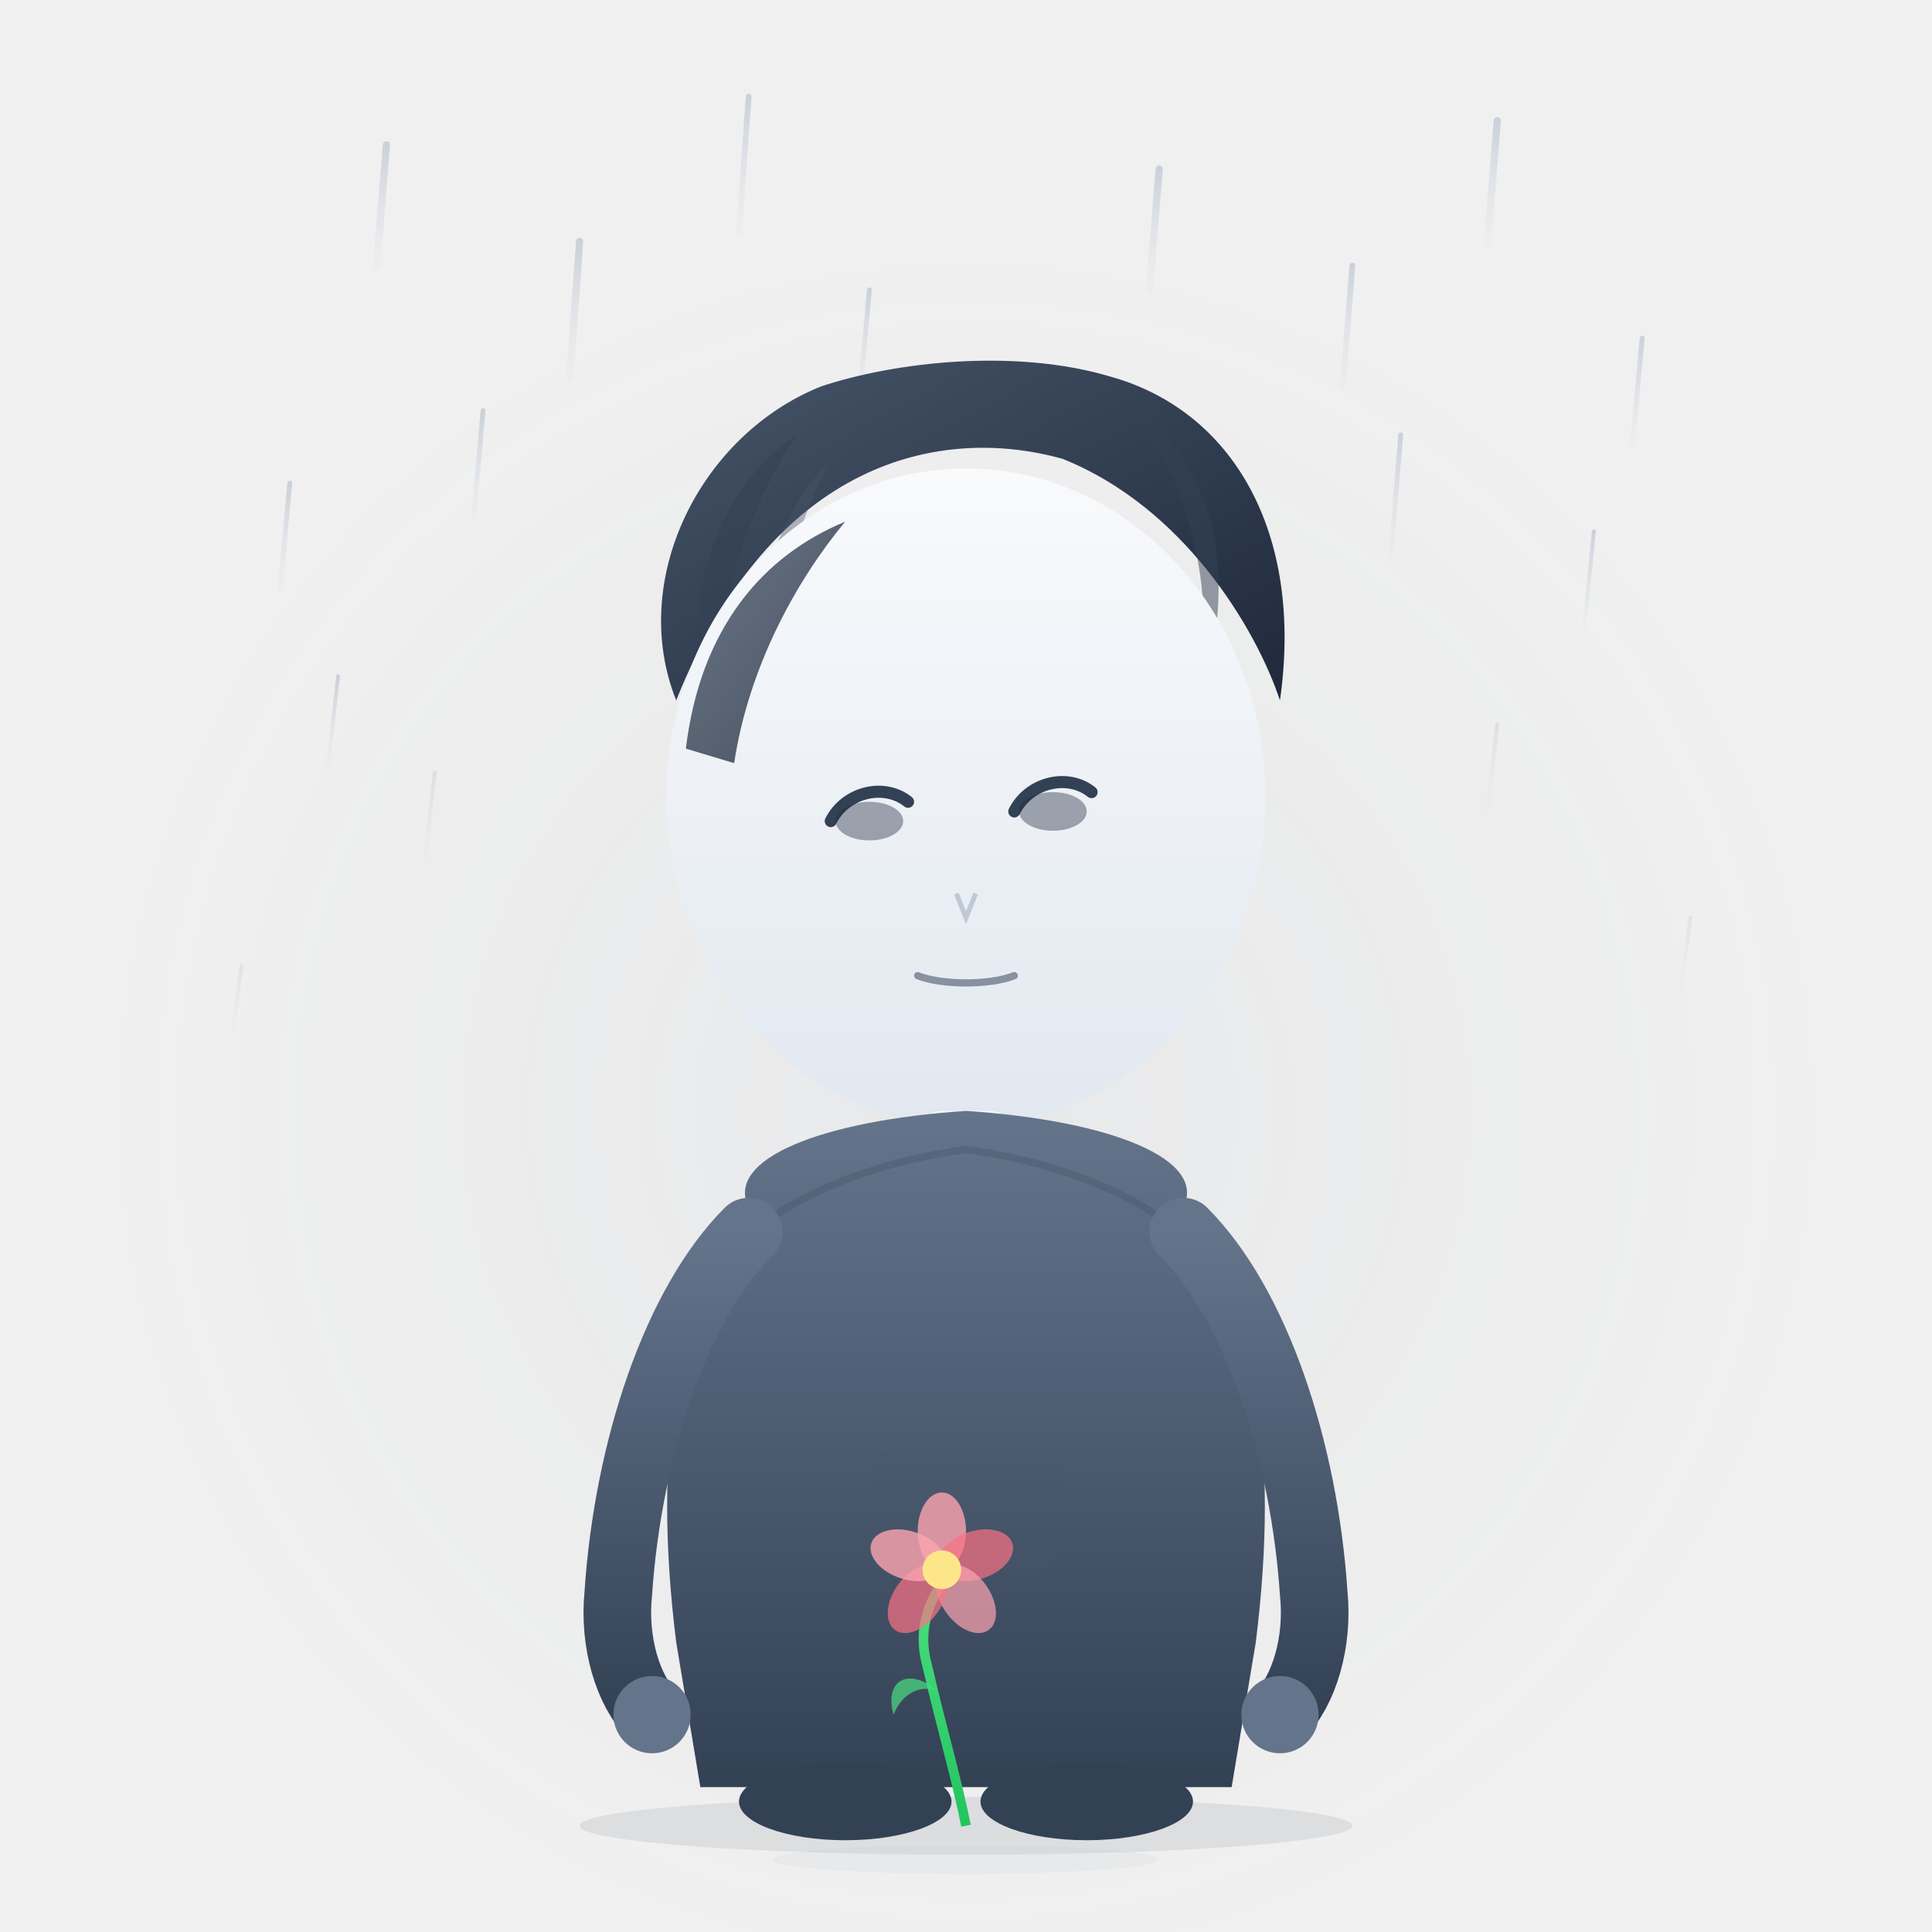
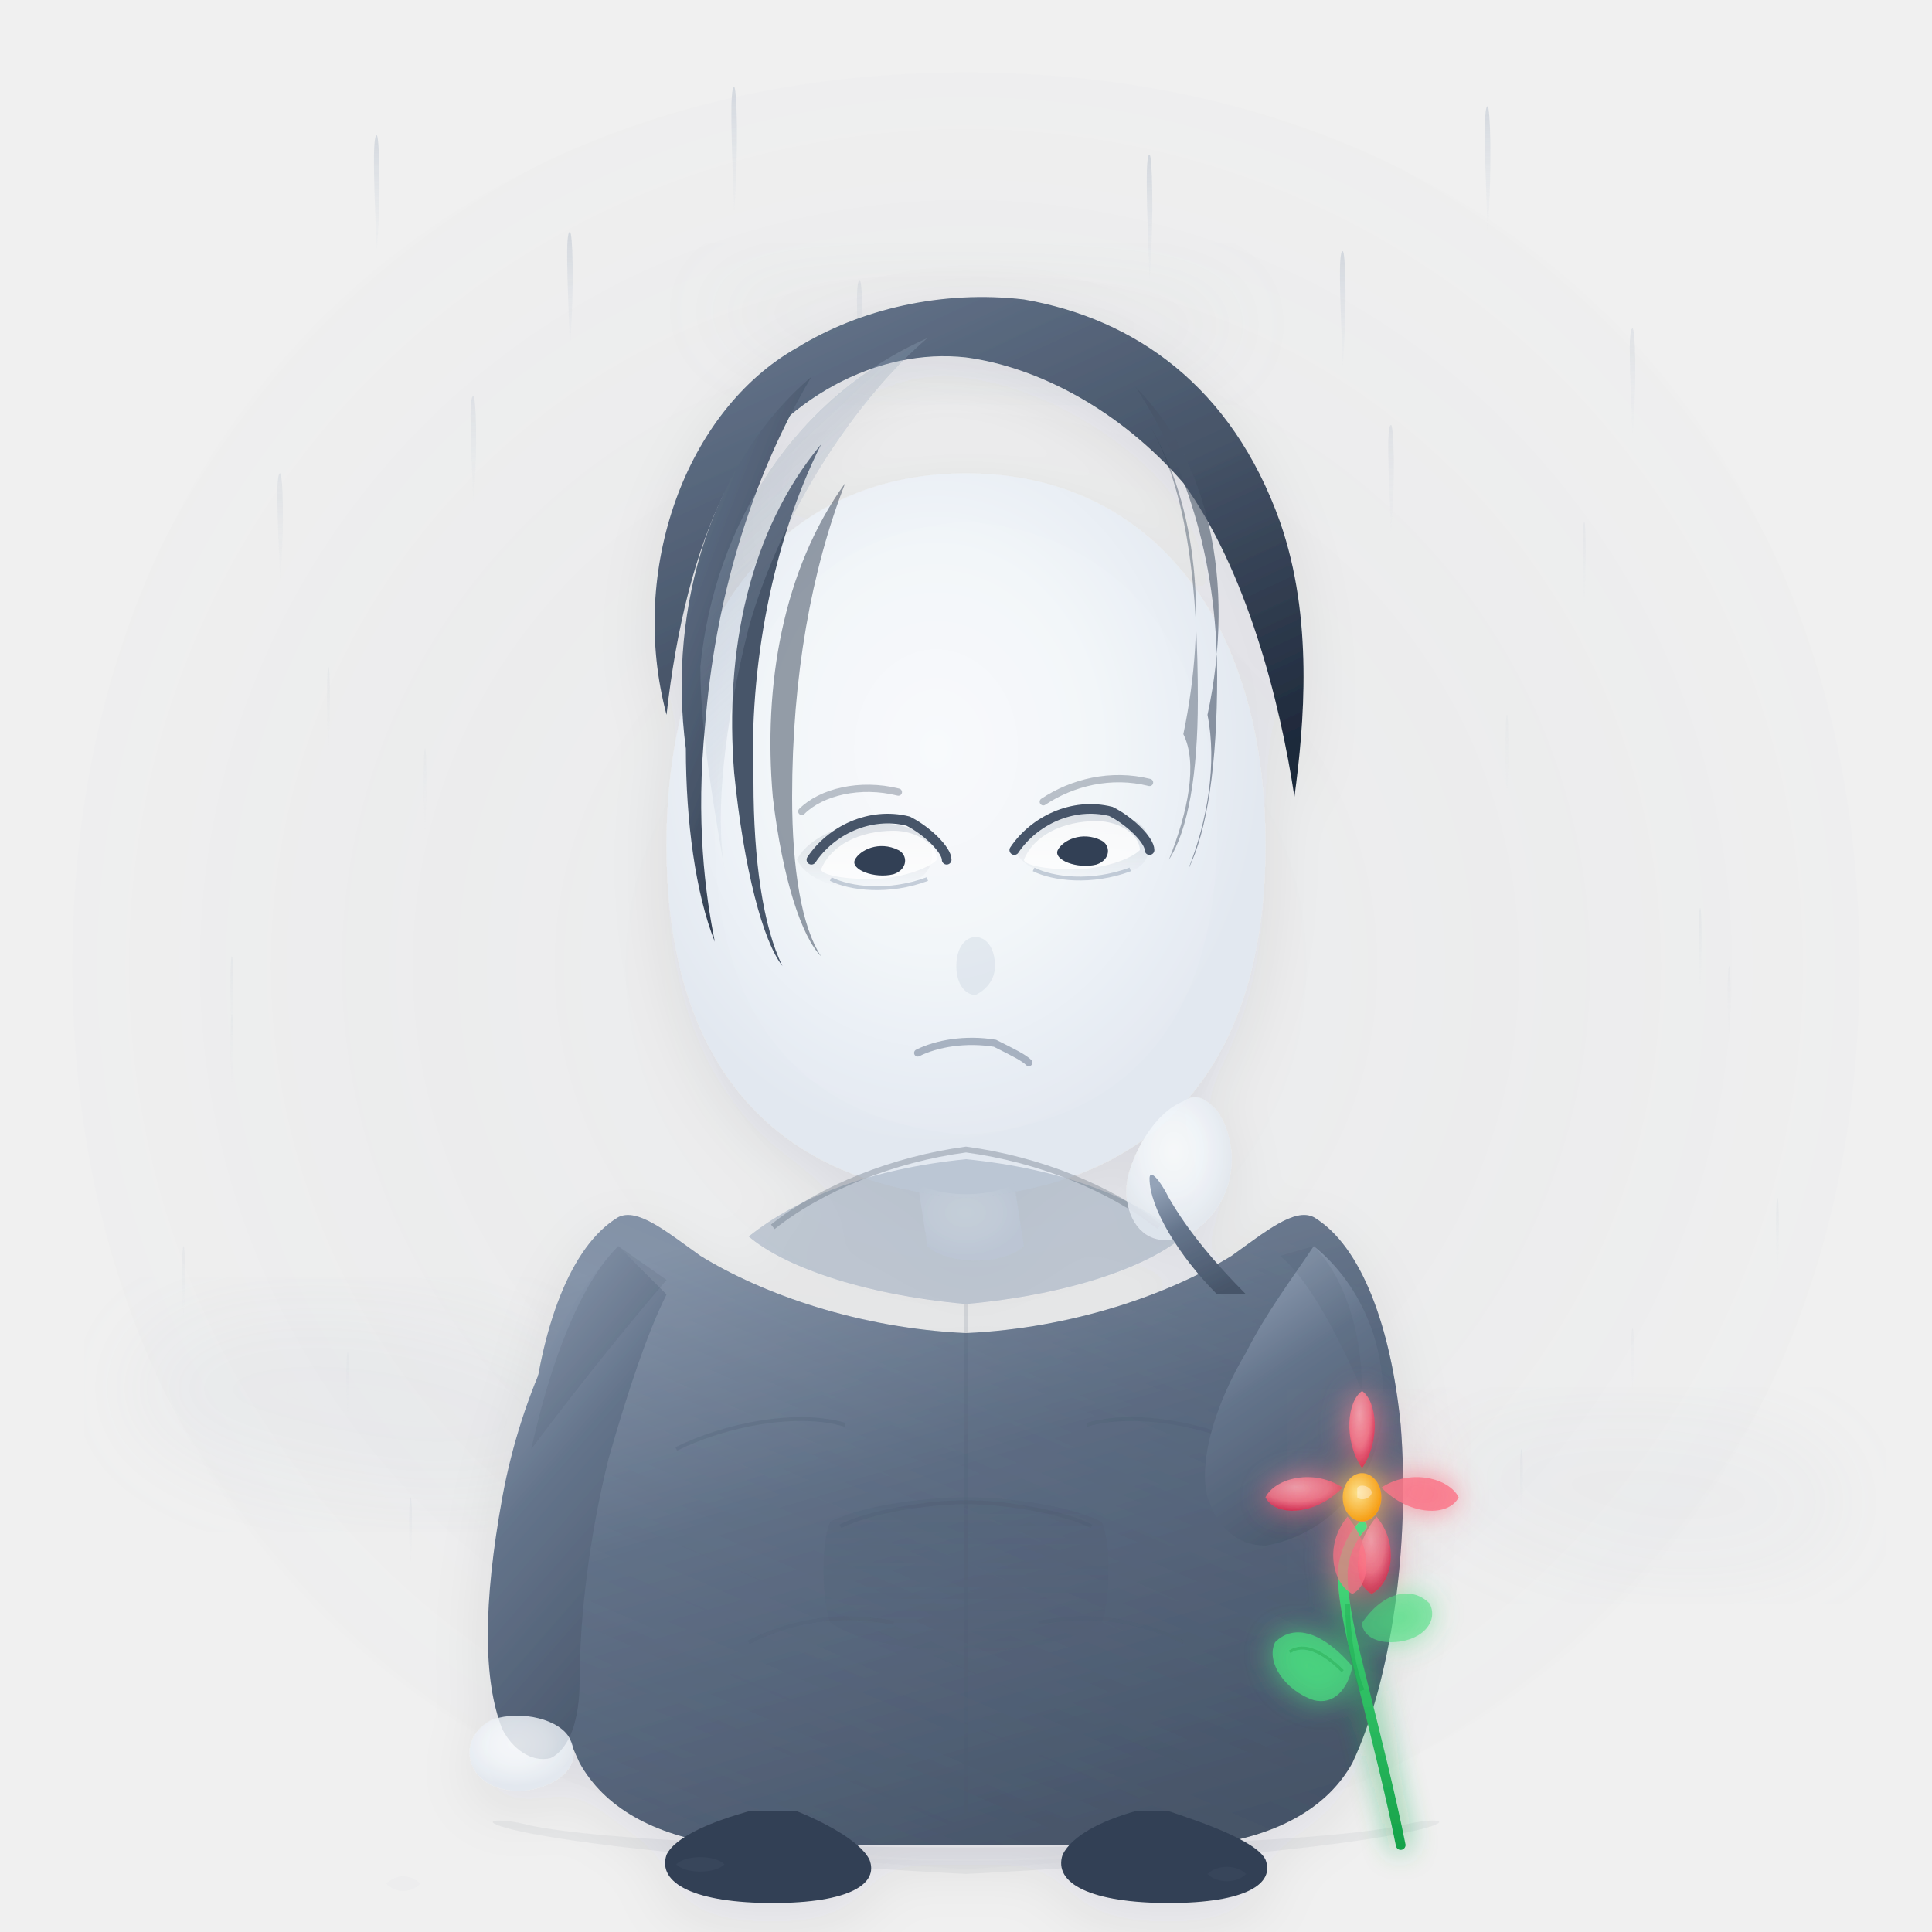
<svg xmlns="http://www.w3.org/2000/svg" viewBox="0 0 400 400" fill="none">
  <defs>
-     <linearGradient id="hiro-body" x1="0.5" y1="0" x2="0.5" y2="1">
+     <radialGradient id="h-skin" cx="0.45" cy="0.38" r="0.55">
+       <stop offset="0%" stop-color="#F8FAFC" />
+       <stop offset="50%" stop-color="#F1F5F9" />
+       <stop offset="100%" stop-color="#E2E8F0" />
+     </radialGradient>
+     <linearGradient id="h-hoodie" x1="0.3" y1="0" x2="0.7" y2="1">
+       <stop offset="0%" stop-color="#94A3B8" />
+       <stop offset="40%" stop-color="#64748B" />
+       <stop offset="100%" stop-color="#475569" />
+     </linearGradient>
+     <linearGradient id="h-hoodie-shade" x1="0.8" y1="0" x2="0.2" y2="1">
+       <stop offset="0%" stop-color="#334155" stop-opacity="0.25" />
+       <stop offset="100%" stop-color="#334155" stop-opacity="0" />
+     </linearGradient>
+     <linearGradient id="h-hair" x1="0.2" y1="0" x2="0.8" y2="1">
      <stop offset="0%" stop-color="#64748B" />
-       <stop offset="100%" stop-color="#334155" />
-     </linearGradient>
-     <linearGradient id="hiro-face" x1="0.5" y1="0" x2="0.5" y2="1">
-       <stop offset="0%" stop-color="#F8FAFC" />
-       <stop offset="100%" stop-color="#E2E8F0" />
-     </linearGradient>
-     <linearGradient id="hiro-hair" x1="0" y1="0" x2="1" y2="1">
-       <stop offset="0%" stop-color="#475569" />
+       <stop offset="50%" stop-color="#475569" />
      <stop offset="100%" stop-color="#1E293B" />
    </linearGradient>
-     <linearGradient id="hiro-flower-stem" x1="0.5" y1="0" x2="0.5" y2="1">
-       <stop offset="0%" stop-color="#4ADE80" />
-       <stop offset="100%" stop-color="#22C55E" />
+     <linearGradient id="h-hair-hi" x1="0.3" y1="0" x2="0.7" y2="1">
+       <stop offset="0%" stop-color="#94A3B8" stop-opacity="0.4" />
+       <stop offset="100%" stop-color="#94A3B8" stop-opacity="0" />
    </linearGradient>
-     <radialGradient id="hiro-glow" cx="0.5" cy="0.5" r="0.5">
-       <stop offset="0%" stop-color="#64748B" stop-opacity="0.06" />
+     <radialGradient id="h-atmo" cx="0.5" cy="0.5" r="0.6">
+       <stop offset="0%" stop-color="#94A3B8" stop-opacity="0.06" />
      <stop offset="100%" stop-color="#64748B" stop-opacity="0" />
    </radialGradient>
-     <linearGradient id="hiro-rain" x1="0.5" y1="0" x2="0.5" y2="1">
-       <stop offset="0%" stop-color="#94A3B8" stop-opacity="0.4" />
-       <stop offset="100%" stop-color="#CBD5E1" stop-opacity="0.1" />
+     <linearGradient id="h-rain" x1="0.5" y1="0" x2="0.5" y2="1">
+       <stop offset="0%" stop-color="#94A3B8" stop-opacity="0.45" />
+       <stop offset="100%" stop-color="#CBD5E1" stop-opacity="0.08" />
+     </linearGradient>
+     <linearGradient id="h-rain-fine" x1="0.5" y1="0" x2="0.5" y2="1">
+       <stop offset="0%" stop-color="#94A3B8" stop-opacity="0.25" />
+       <stop offset="100%" stop-color="#CBD5E1" stop-opacity="0.05" />
+     </linearGradient>
+     <radialGradient id="h-petal" cx="0.4" cy="0.3" r="0.7">
+       <stop offset="0%" stop-color="#FDA4AF" />
+       <stop offset="60%" stop-color="#FB7185" />
+       <stop offset="100%" stop-color="#E11D48" />
+     </radialGradient>
+     <radialGradient id="h-flower-center" cx="0.4" cy="0.4" r="0.6">
+       <stop offset="0%" stop-color="#FDE68A" />
+       <stop offset="100%" stop-color="#F59E0B" />
+     </radialGradient>
+     <linearGradient id="h-stem" x1="0.5" y1="0" x2="0.5" y2="1">
+       <stop offset="0%" stop-color="#4ADE80" />
+       <stop offset="100%" stop-color="#16A34A" />
+     </linearGradient>
+     <filter id="h-shadow" x="-15%" y="-15%" width="130%" height="140%">
+       <feGaussianBlur in="SourceAlpha" stdDeviation="6" result="blur" />
+       <feOffset dx="0" dy="4" result="shifted" />
+       <feFlood flood-color="#1E293B" flood-opacity="0.08" />
+       <feComposite in2="shifted" operator="in" />
+       <feMerge>
+         <feMergeNode />
+         <feMergeNode in="SourceGraphic" />
+       </feMerge>
+     </filter>
+     <filter id="h-flower-glow" x="-40%" y="-40%" width="180%" height="180%">
+       <feGaussianBlur stdDeviation="3" result="glow" />
+       <feMerge>
+         <feMergeNode in="glow" />
+         <feMergeNode in="SourceGraphic" />
+       </feMerge>
+     </filter>
+     <filter id="h-mist" x="-10%" y="-10%" width="120%" height="120%">
+       <feGaussianBlur stdDeviation="8" />
+     </filter>
+     <linearGradient id="h-eye-shadow" x1="0.5" y1="0" x2="0.5" y2="1">
+       <stop offset="0%" stop-color="#475569" stop-opacity="0.15" />
+       <stop offset="100%" stop-color="#475569" stop-opacity="0" />
+     </linearGradient>
+     <linearGradient id="h-pocket" x1="0.5" y1="0" x2="0.5" y2="1">
+       <stop offset="0%" stop-color="#475569" stop-opacity="0.15" />
+       <stop offset="100%" stop-color="#475569" stop-opacity="0.05" />
    </linearGradient>
  </defs>
-   <circle cx="200" cy="230" r="180" fill="url(#hiro-glow)" />
-   <line x1="80" y1="30" x2="78" y2="55" stroke="url(#hiro-rain)" stroke-width="1.5" stroke-linecap="round" />
-   <line x1="120" y1="50" x2="118" y2="78" stroke="url(#hiro-rain)" stroke-width="1.5" stroke-linecap="round" />
-   <line x1="155" y1="20" x2="153" y2="48" stroke="url(#hiro-rain)" stroke-width="1.2" stroke-linecap="round" />
-   <line x1="240" y1="35" x2="238" y2="60" stroke="url(#hiro-rain)" stroke-width="1.5" stroke-linecap="round" />
-   <line x1="280" y1="55" x2="278" y2="80" stroke="url(#hiro-rain)" stroke-width="1.2" stroke-linecap="round" />
-   <line x1="310" y1="25" x2="308" y2="50" stroke="url(#hiro-rain)" stroke-width="1.5" stroke-linecap="round" />
-   <line x1="100" y1="85" x2="98" y2="108" stroke="url(#hiro-rain)" stroke-width="1" stroke-linecap="round" />
-   <line x1="290" y1="90" x2="288" y2="115" stroke="url(#hiro-rain)" stroke-width="1" stroke-linecap="round" />
-   <line x1="60" y1="100" x2="58" y2="122" stroke="url(#hiro-rain)" stroke-width="1" stroke-linecap="round" />
-   <line x1="340" y1="70" x2="338" y2="92" stroke="url(#hiro-rain)" stroke-width="1" stroke-linecap="round" />
-   <line x1="180" y1="60" x2="178" y2="82" stroke="url(#hiro-rain)" stroke-width="1" stroke-linecap="round" />
-   <line x1="330" y1="110" x2="328" y2="130" stroke="url(#hiro-rain)" stroke-width="0.8" stroke-linecap="round" />
-   <line x1="70" y1="140" x2="68" y2="158" stroke="url(#hiro-rain)" stroke-width="0.8" stroke-linecap="round" />
-   <path d="M140 145 C130 120, 145 90, 170 80 C185 75, 210 72, 230 78 C255 85, 270 110, 265 145 C260 130, 245 105, 220 95 C195 88, 160 95, 140 145 Z" fill="url(#hiro-hair)" />
-   <path d="M145 140 C142 120, 150 100, 165 90 C155 105, 148 125, 150 145 Z" fill="#334155" opacity="0.6" />
-   <path d="M155 148 C155 130, 158 110, 172 95 C162 115, 158 135, 160 150 Z" fill="#475569" opacity="0.4" />
-   <path d="M250 140 C256 115, 250 95, 235 85 C245 100, 252 120, 248 140 Z" fill="#334155" opacity="0.5" />
-   <ellipse cx="200" cy="165" rx="62" ry="68" fill="url(#hiro-face)" />
-   <path d="M142 155 C145 130, 158 115, 175 108 C165 120, 155 138, 152 158 Z" fill="url(#hiro-hair)" opacity="0.8" />
-   <path d="M172 170 C175 164, 183 162, 188 166" stroke="#334155" stroke-width="2.5" fill="none" stroke-linecap="round" />
-   <ellipse cx="180" cy="170" rx="7" ry="4" fill="#1E293B" opacity="0.4" />
-   <path d="M210 168 C213 162, 221 160, 226 164" stroke="#334155" stroke-width="2.5" fill="none" stroke-linecap="round" />
-   <ellipse cx="218" cy="168" rx="7" ry="4" fill="#1E293B" opacity="0.4" />
-   <path d="M198 185 L200 190 L202 185" stroke="#94A3B8" stroke-width="1" fill="none" opacity="0.5" />
-   <path d="M190 202 C195 204, 205 204, 210 202" stroke="#475569" stroke-width="1.5" fill="none" stroke-linecap="round" opacity="0.6" />
-   <rect x="190" y="230" width="20" height="18" rx="5" fill="url(#hiro-face)" opacity="0.8" />
-   <path d="M155 250 C150 240, 170 232, 200 230 C230 232, 250 240, 245 250 C260 270, 265 300, 260 340 L255 370 L145 370 L140 340 C135 300, 140 270, 155 250 Z" fill="url(#hiro-body)" />
-   <path d="M160 252 C170 245, 185 240, 200 238 C215 240, 230 245, 240 252" stroke="#475569" stroke-width="1.5" fill="none" opacity="0.4" />
-   <rect x="180" y="300" width="40" height="25" rx="5" fill="#475569" opacity="0.2" />
-   <path d="M155 255 C140 270, 130 300, 128 330 C127 340, 130 350, 135 355" stroke="url(#hiro-body)" stroke-width="14" fill="none" stroke-linecap="round" />
-   <path d="M245 255 C260 270, 270 300, 272 330 C273 340, 270 350, 265 355" stroke="url(#hiro-body)" stroke-width="14" fill="none" stroke-linecap="round" />
-   <circle cx="135" cy="355" r="8" fill="#64748B" />
-   <circle cx="265" cy="355" r="8" fill="#64748B" />
-   <ellipse cx="175" cy="373" rx="22" ry="8" fill="#334155" />
-   <ellipse cx="225" cy="373" rx="22" ry="8" fill="#334155" />
-   <ellipse cx="200" cy="378" rx="80" ry="6" fill="#334155" opacity="0.1" />
-   <path d="M200 378 C198 368, 195 358, 192 345 C190 338, 192 332, 195 328" stroke="url(#hiro-flower-stem)" stroke-width="2" fill="none" />
-   <path d="M194 350 C188 345, 183 348, 185 355 C187 350, 191 349, 194 350 Z" fill="#4ADE80" opacity="0.7" />
-   <g transform="translate(195, 325)">
-     <ellipse cx="0" cy="-8" rx="5" ry="8" fill="#FDA4AF" opacity="0.8" />
-     <ellipse cx="7" cy="-3" rx="5" ry="8" fill="#FB7185" opacity="0.7" transform="rotate(72, 7, -3)" />
-     <ellipse cx="5" cy="6" rx="5" ry="8" fill="#FDA4AF" opacity="0.7" transform="rotate(144, 5, 6)" />
-     <ellipse cx="-5" cy="6" rx="5" ry="8" fill="#FB7185" opacity="0.7" transform="rotate(216, -5, 6)" />
-     <ellipse cx="-7" cy="-3" rx="5" ry="8" fill="#FDA4AF" opacity="0.8" transform="rotate(288, -7, -3)" />
-     <circle cx="0" cy="0" r="4" fill="#FDE68A" />
+   <path d="M200 15 C310 15, 385 90, 385 200 C385 310, 310 385, 200 385 C90 385, 15 310, 15 200 C15 90, 90 15, 200 15 Z" fill="url(#h-atmo)" />
+   <g filter="url(#h-mist)" opacity="0.06">
+     <path d="M30 280 C50 260, 100 270, 120 285 C140 300, 110 320, 70 310 C40 305, 20 295, 30 280 Z" fill="#94A3B8" />
  </g>
-   <ellipse cx="200" cy="385" rx="40" ry="3" fill="#94A3B8" opacity="0.08" />
-   <line x1="90" y1="160" x2="88" y2="178" stroke="url(#hiro-rain)" stroke-width="0.8" stroke-linecap="round" opacity="0.5" />
-   <line x1="310" y1="150" x2="308" y2="168" stroke="url(#hiro-rain)" stroke-width="0.8" stroke-linecap="round" opacity="0.5" />
-   <line x1="50" y1="200" x2="48" y2="215" stroke="url(#hiro-rain)" stroke-width="0.8" stroke-linecap="round" opacity="0.4" />
-   <line x1="350" y1="190" x2="348" y2="205" stroke="url(#hiro-rain)" stroke-width="0.8" stroke-linecap="round" opacity="0.4" />
+   <g filter="url(#h-mist)" opacity="0.05">
+     <path d="M300 300 C320 285, 370 290, 380 305 C390 320, 360 335, 330 325 C310 318, 290 310, 300 300 Z" fill="#94A3B8" />
+   </g>
+   <g filter="url(#h-mist)" opacity="0.04">
+     <path d="M150 60 C170 50, 230 52, 250 60 C270 70, 240 85, 200 80 C165 76, 140 70, 150 60 Z" fill="#94A3B8" />
+   </g>
+   <g opacity="0.7">
+     <path d="M78 28 C78.5 28, 79 40, 78 52 C77.5 40, 77 28, 78 28 Z" fill="url(#h-rain)" />
+     <path d="M118 48 C118.5 48, 119 58, 118 72 C117.5 58, 117 48, 118 48 Z" fill="url(#h-rain)" />
+     <path d="M152 18 C152.5 18, 153 30, 152 44 C151.5 30, 151 18, 152 18 Z" fill="url(#h-rain)" />
+     <path d="M238 32 C238.5 32, 239 44, 238 58 C237.5 44, 237 32, 238 32 Z" fill="url(#h-rain)" />
+     <path d="M278 52 C278.5 52, 279 62, 278 76 C277.5 62, 277 52, 278 52 Z" fill="url(#h-rain)" />
+     <path d="M308 22 C308.5 22, 309 34, 308 48 C307.5 34, 307 22, 308 22 Z" fill="url(#h-rain)" />
+     <path d="M58 98 C58.5 98, 59 108, 58 120 C57.5 108, 57 98, 58 98 Z" fill="url(#h-rain-fine)" />
+     <path d="M338 68 C338.5 68, 339 78, 338 90 C337.5 78, 337 68, 338 68 Z" fill="url(#h-rain-fine)" />
+     <path d="M98 82 C98.5 82, 99 92, 98 104 C97.5 92, 97 82, 98 82 Z" fill="url(#h-rain-fine)" />
+     <path d="M288 88 C288.5 88, 289 98, 288 110 C287.5 98, 287 88, 288 88 Z" fill="url(#h-rain-fine)" />
+     <path d="M178 58 C178.5 58, 179 68, 178 80 C177.5 68, 177 58, 178 58 Z" fill="url(#h-rain-fine)" />
+   </g>
+   <g opacity="0.4">
+     <path d="M68 138 C68.3 138, 68.5 146, 68 155 C67.5 146, 67.7 138, 68 138 Z" fill="url(#h-rain-fine)" />
+     <path d="M328 108 C328.3 108, 328.5 116, 328 125 C327.5 116, 327.7 108, 328 108 Z" fill="url(#h-rain-fine)" />
+     <path d="M48 198 C48.3 198, 48.5 206, 48 215 C47.5 206, 47.7 198, 48 198 Z" fill="url(#h-rain-fine)" />
+     <path d="M352 188 C352.3 188, 352.5 196, 352 205 C351.5 196, 351.7 188, 352 188 Z" fill="url(#h-rain-fine)" />
+     <path d="M38 258 C38.3 258, 38.5 265, 38 273 C37.5 265, 37.7 258, 38 258 Z" fill="url(#h-rain-fine)" />
+     <path d="M368 248 C368.3 248, 368.5 255, 368 263 C367.5 255, 367.7 248, 368 248 Z" fill="url(#h-rain-fine)" />
+     <path d="M85 310 C85.3 310, 85.5 317, 85 324 C84.5 317, 84.7 310, 85 310 Z" fill="url(#h-rain-fine)" />
+     <path d="M315 300 C315.3 300, 315.5 307, 315 314 C314.5 307, 314.7 300, 315 300 Z" fill="url(#h-rain-fine)" />
+   </g>
+   <path d="M110 378 C140 384, 260 384, 290 378 C305 374, 310 382, 200 388 C90 382, 95 374, 110 378 Z" fill="#334155" opacity="0.06" />
+   <path d="M160 383 C175 386, 225 386, 240 383 C245 382, 248 384, 200 387 C152 384, 155 382, 160 383 Z" fill="#94A3B8" opacity="0.04" />
+   <g filter="url(#h-shadow)">
+     <path d="M138 148 C130 118, 142 85, 165 72 C178 64, 195 60, 212 62 C235 66, 255 80, 265 108 C272 128, 270 150, 268 165 C265 145, 258 118, 245 100 C232 85, 215 76, 200 74 C182 72, 162 82, 150 102 C144 114, 140 130, 138 148 Z" fill="url(#h-hair)" />
+     <path d="M138 175 C138 128, 162 98, 200 98 C238 98, 262 128, 262 175 C262 218, 242 245, 200 248 C158 245, 138 218, 138 175 Z" fill="url(#h-skin)" />
+     <path d="M148 172 C148 135, 168 110, 200 108 C232 110, 252 135, 252 172 C252 210, 235 232, 200 235 C165 232, 148 210, 148 172 Z" fill="white" opacity="0.06" />
+     <path d="M142 155 C138 125, 148 95, 168 78 C155 100, 148 125, 146 150 C144 170, 146 185, 148 195 C144 185, 142 170, 142 155 Z" fill="url(#h-hair)" />
+     <path d="M152 160 C150 135, 155 110, 170 92 C160 112, 155 138, 156 162 C156 178, 158 192, 162 200 C158 195, 154 180, 152 160 Z" fill="#475569" />
+     <path d="M160 165 C158 142, 162 118, 175 100 C168 118, 164 140, 164 165 C164 180, 166 192, 170 198 C166 194, 162 182, 160 165 Z" fill="#334155" opacity="0.5" />
+     <path d="M145 138 C148 108, 165 82, 192 70 C178 82, 162 105, 155 130 C150 150, 148 168, 150 180 C148 168, 145 152, 145 138 Z" fill="url(#h-hair-hi)" />
+     <path d="M250 148 C256 120, 250 95, 235 80 C245 95, 252 115, 252 140 C252 158, 250 172, 246 180 C250 170, 252 158, 250 148 Z" fill="#475569" opacity="0.6" />
+     <path d="M245 152 C250 128, 248 105, 238 88 C246 102, 248 122, 248 145 C248 160, 246 172, 242 178 C246 168, 248 158, 245 152 Z" fill="#334155" opacity="0.4" />
+     <path d="M165 178 C168 172, 180 168, 190 172 C194 174, 194 180, 190 182 C180 186, 168 184, 165 178 Z" fill="url(#h-eye-shadow)" />
+     <path d="M210 176 C213 170, 225 166, 235 170 C239 172, 239 178, 235 180 C225 184, 213 182, 210 176 Z" fill="url(#h-eye-shadow)" />
+     <path d="M170 180 C172 175, 178 172, 185 172 C190 172, 194 175, 194 178 C192 180, 186 182, 180 182 C174 182, 170 181, 170 180 Z" fill="white" opacity="0.8" />
+     <path d="M177 178 C178 176, 182 174, 186 176 C188 177, 188 180, 185 181 C181 182, 176 180, 177 178 Z" fill="#334155" />
+     <path d="M168 178 C172 172, 180 168, 188 170 C192 172, 196 176, 196 178" stroke="#475569" stroke-width="2" fill="none" stroke-linecap="round" />
+     <path d="M172 182 C176 184, 184 185, 192 182" stroke="#94A3B8" stroke-width="0.8" fill="none" opacity="0.5" />
+     <path d="M212 178 C214 173, 220 170, 227 170 C232 170, 236 173, 236 176 C234 178, 228 180, 222 180 C216 180, 212 179, 212 178 Z" fill="white" opacity="0.8" />
+     <path d="M219 176 C220 174, 224 172, 228 174 C230 175, 230 178, 227 179 C223 180, 218 178, 219 176 Z" fill="#334155" />
+     <path d="M210 176 C214 170, 222 166, 230 168 C234 170, 238 174, 238 176" stroke="#475569" stroke-width="2" fill="none" stroke-linecap="round" />
+     <path d="M214 180 C218 182, 226 183, 234 180" stroke="#94A3B8" stroke-width="0.8" fill="none" opacity="0.5" />
+     <path d="M166 168 C170 164, 178 162, 186 164" stroke="#475569" stroke-width="1.5" fill="none" stroke-linecap="round" opacity="0.35" />
+     <path d="M216 166 C222 162, 230 160, 238 162" stroke="#475569" stroke-width="1.5" fill="none" stroke-linecap="round" opacity="0.35" />
+     <path d="M198 200 C198 196, 200 194, 202 194 C204 194, 206 196, 206 200 C206 203, 204 205, 202 206 C200 206, 198 204, 198 200 Z" fill="#CBD5E1" opacity="0.4" />
+     <path d="M190 218 C194 216, 200 215, 206 216 C210 218, 212 219, 213 220" stroke="#64748B" stroke-width="1.5" fill="none" stroke-linecap="round" opacity="0.5" />
+     <path d="M190 245 C195 248, 205 248, 210 245 L212 258 C208 262, 196 262, 192 258 Z" fill="url(#h-skin)" opacity="0.85" />
+     <path d="M145 260 C138 255, 132 250, 128 252 C118 258, 112 275, 110 295 C108 320, 112 348, 120 365 C125 374, 135 380, 150 382 L250 382 C265 380, 275 374, 280 365 C288 348, 292 320, 290 295 C288 275, 282 258, 272 252 C268 250, 262 255, 255 260 C242 268, 222 275, 200 276 C178 275, 158 268, 145 260 Z" fill="url(#h-hoodie)" />
+     <path d="M145 260 C138 255, 132 250, 128 252 C118 258, 112 275, 110 295 C108 320, 112 348, 120 365 C125 374, 135 380, 150 382 L250 382 C265 380, 275 374, 280 365 C288 348, 292 320, 290 295 C288 275, 282 258, 272 252 C268 250, 262 255, 255 260 C242 268, 222 275, 200 276 C178 275, 158 268, 145 260 Z" fill="url(#h-hoodie-shade)" />
+     <path d="M155 256 C165 248, 180 242, 200 240 C220 242, 235 248, 245 256 C238 262, 222 268, 200 270 C178 268, 162 262, 155 256 Z" fill="#94A3B8" opacity="0.5" />
+     <path d="M160 254 C170 246, 185 240, 200 238 C215 240, 230 246, 240 254" stroke="#475569" stroke-width="1.2" fill="none" opacity="0.3" />
+     <path d="M140 300 C150 295, 165 292, 175 295" stroke="#475569" stroke-width="0.8" fill="none" opacity="0.2" />
+     <path d="M225 295 C235 292, 250 295, 260 300" stroke="#475569" stroke-width="0.8" fill="none" opacity="0.2" />
+     <path d="M155 340 C165 335, 175 334, 185 336" stroke="#475569" stroke-width="0.8" fill="none" opacity="0.15" />
+     <path d="M215 336 C225 334, 235 335, 245 340" stroke="#475569" stroke-width="0.8" fill="none" opacity="0.15" />
+     <path d="M200 270 C200 300, 200 340, 200 380" stroke="#475569" stroke-width="0.8" opacity="0.15" fill="none" />
+     <path d="M172 315 C178 312, 190 310, 200 310 C210 310, 222 312, 228 315 C230 318, 230 332, 228 336 C222 340, 210 342, 200 342 C190 342, 178 340, 172 336 C170 332, 170 318, 172 315 Z" fill="url(#h-pocket)" />
+     <path d="M174 316 C180 313, 192 311, 200 311 C208 311, 220 313, 226 316" stroke="#475569" stroke-width="0.8" fill="none" opacity="0.2" />
+     <path d="M128 258 C118 268, 108 288, 104 310 C100 332, 100 348, 104 358 C106 362, 110 365, 114 364 C118 362, 120 356, 120 348 C120 335, 122 318, 126 302 C130 288, 134 276, 138 268 Z" fill="url(#h-hoodie)" />
+     <path d="M128 258 C120 266, 114 282, 110 300 C122 284, 132 272, 138 265 Z" fill="#475569" opacity="0.15" />
+     <path d="M272 258 C282 266, 288 280, 286 295 C284 308, 274 318, 262 320 C256 320, 252 316, 250 310 C248 302, 252 290, 258 280 C262 272, 268 264, 272 258 Z" fill="url(#h-hoodie)" />
+     <path d="M245 228 C240 230, 236 236, 234 242 C232 248, 234 254, 238 256 C242 258, 248 256, 252 250 C256 244, 256 236, 252 230 C250 228, 248 226, 245 228 Z" fill="url(#h-skin)" opacity="0.9" />
+     <path d="M258 268 C252 262, 246 255, 242 248 C240 244, 238 242, 238 244 C238 250, 244 260, 252 268 Z" fill="url(#h-hoodie)" />
+     <path d="M272 258 C278 264, 282 275, 282 288 C276 274, 270 264, 265 260 Z" fill="#475569" opacity="0.12" />
+     <path d="M102 356 C98 358, 96 362, 98 366 C100 370, 106 372, 112 370 C118 368, 120 364, 118 360 C116 356, 108 354, 102 356 Z" fill="url(#h-skin)" opacity="0.85" />
+     <path d="M155 375 C148 377, 140 380, 138 384 C136 390, 144 394, 160 394 C176 394, 182 390, 180 385 C178 381, 170 377, 165 375 Z" fill="#334155" />
+     <path d="M235 375 C228 377, 222 380, 220 384 C218 390, 226 394, 242 394 C258 394, 264 390, 262 385 C260 381, 248 377, 242 375 Z" fill="#334155" />
+   </g>
+   <g filter="url(#h-flower-glow)">
+     <path d="M290 382 C288 372, 285 360, 282 348 C280 340, 278 332, 278 326 C278 322, 280 318, 282 316" stroke="url(#h-stem)" stroke-width="2" fill="none" stroke-linecap="round" />
+     <path d="M282 350 C280 345, 279 338, 279 332" stroke="#16A34A" stroke-width="1" fill="none" opacity="0.4" />
+     <path d="M280 345 C274 338, 268 336, 264 340 C262 344, 266 350, 272 352 C276 353, 279 350, 280 345 Z" fill="#4ADE80" opacity="0.7" />
+     <path d="M278 346 C274 342, 270 340, 267 342" stroke="#16A34A" stroke-width="0.6" fill="none" opacity="0.4" />
+     <path d="M282 336 C286 330, 292 328, 296 332 C298 336, 294 340, 288 340 C284 340, 282 338, 282 336 Z" fill="#4ADE80" opacity="0.55" />
+     <g transform="translate(282, 310)">
+       <path d="M0 -6 C-4 -12, -3 -20, 0 -22 C3 -20, 4 -12, 0 -6 Z" fill="url(#h-petal)" opacity="0.85" />
+       <path d="M4 -2 C10 -6, 18 -4, 20 0 C18 4, 10 4, 4 -2 Z" fill="#FB7185" opacity="0.8" />
+       <path d="M3 4 C8 10, 6 18, 2 20 C-2 18, -2 10, 3 4 Z" fill="url(#h-petal)" opacity="0.75" />
+       <path d="M-3 4 C-8 10, -6 18, -2 20 C2 18, 2 10, -3 4 Z" fill="#FB7185" opacity="0.7" />
+       <path d="M-4 -2 C-10 -6, -18 -4, -20 0 C-18 4, -10 4, -4 -2 Z" fill="url(#h-petal)" opacity="0.8" />
+       <path d="M-4 0 C-4 -3, -2 -5, 0 -5 C2 -5, 4 -3, 4 0 C4 3, 2 5, 0 5 C-2 5, -4 3, -4 0 Z" fill="url(#h-flower-center)" />
+       <path d="M-1 -2 C0 -3, 2 -2, 2 -1 C2 0, 0 1, -1 0 Z" fill="white" opacity="0.4" />
+     </g>
+   </g>
+   <g filter="url(#h-mist)" opacity="0.08">
+     <path d="M270 300 C275 290, 290 288, 298 295 C305 302, 300 318, 290 322 C280 325, 268 318, 270 300 Z" fill="#FDA4AF" />
+   </g>
+   <g opacity="0.25">
+     <path d="M88 155 C88.3 155, 88.5 163, 88 172 C87.5 163, 87.7 155, 88 155 Z" fill="url(#h-rain-fine)" />
+     <path d="M312 148 C312.3 148, 312.5 156, 312 165 C311.5 156, 311.7 148, 312 148 Z" fill="url(#h-rain-fine)" />
+     <path d="M48 210 C48.3 210, 48.5 217, 48 225 C47.5 217, 47.7 210, 48 210 Z" fill="url(#h-rain-fine)" />
+     <path d="M358 200 C358.3 200, 358.5 207, 358 215 C357.5 207, 357.7 200, 358 200 Z" fill="url(#h-rain-fine)" />
+     <path d="M72 280 C72.3 280, 72.5 286, 72 293 C71.5 286, 71.7 280, 72 280 Z" fill="url(#h-rain-fine)" />
+     <path d="M338 275 C338.3 275, 338.5 281, 338 288 C337.5 281, 337.7 275, 338 275 Z" fill="url(#h-rain-fine)" />
+   </g>
+   <path d="M140 386 C142 384, 148 384, 150 386 C148 388, 142 388, 140 386 Z" fill="#94A3B8" opacity="0.06" />
+   <path d="M250 388 C252 386, 256 386, 258 388 C256 390, 252 390, 250 388 Z" fill="#94A3B8" opacity="0.05" />
+   <path d="M80 390 C82 388, 85 388, 87 390 C85 392, 82 392, 80 390 Z" fill="#94A3B8" opacity="0.04" />
</svg>
